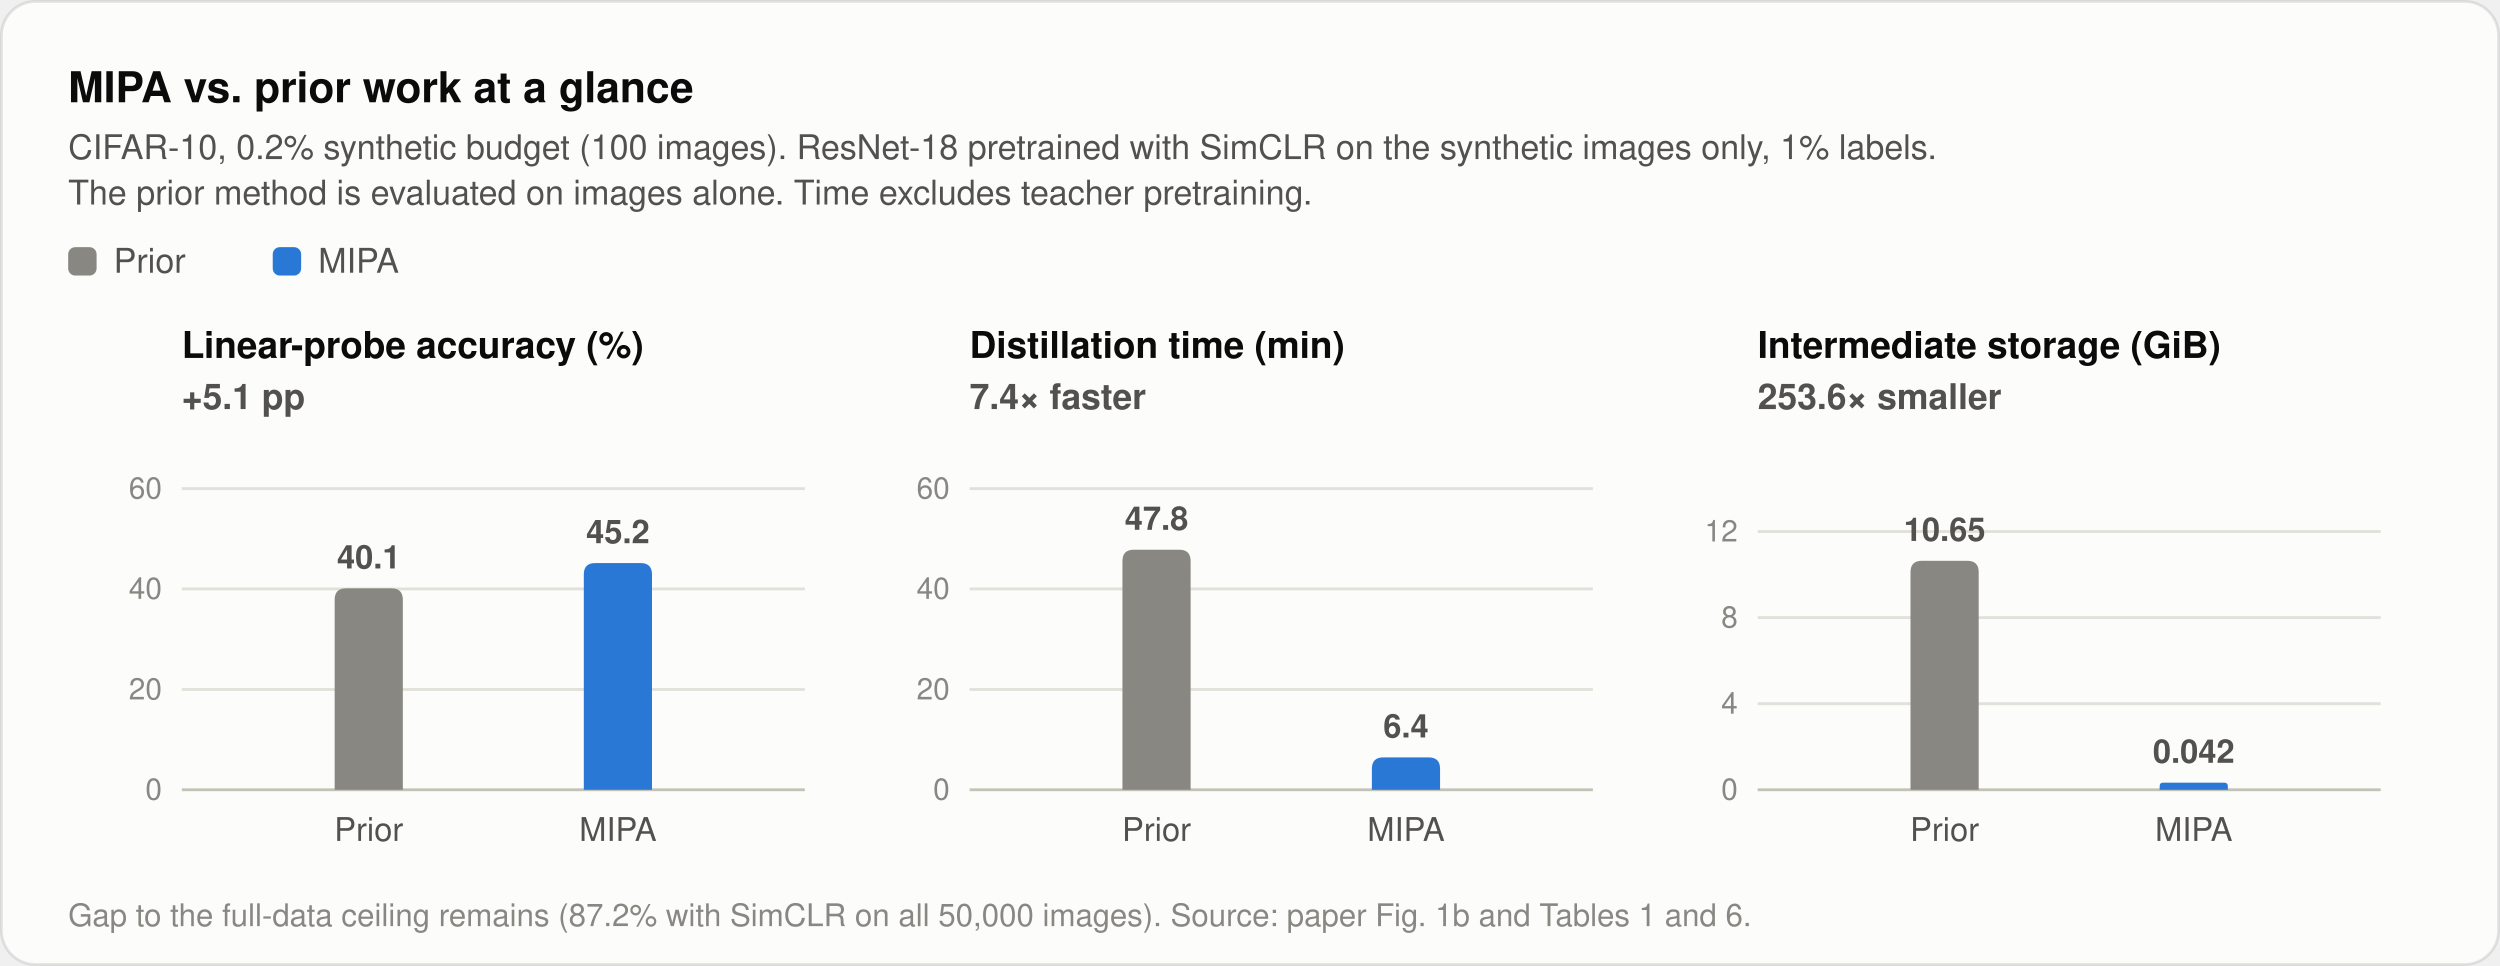
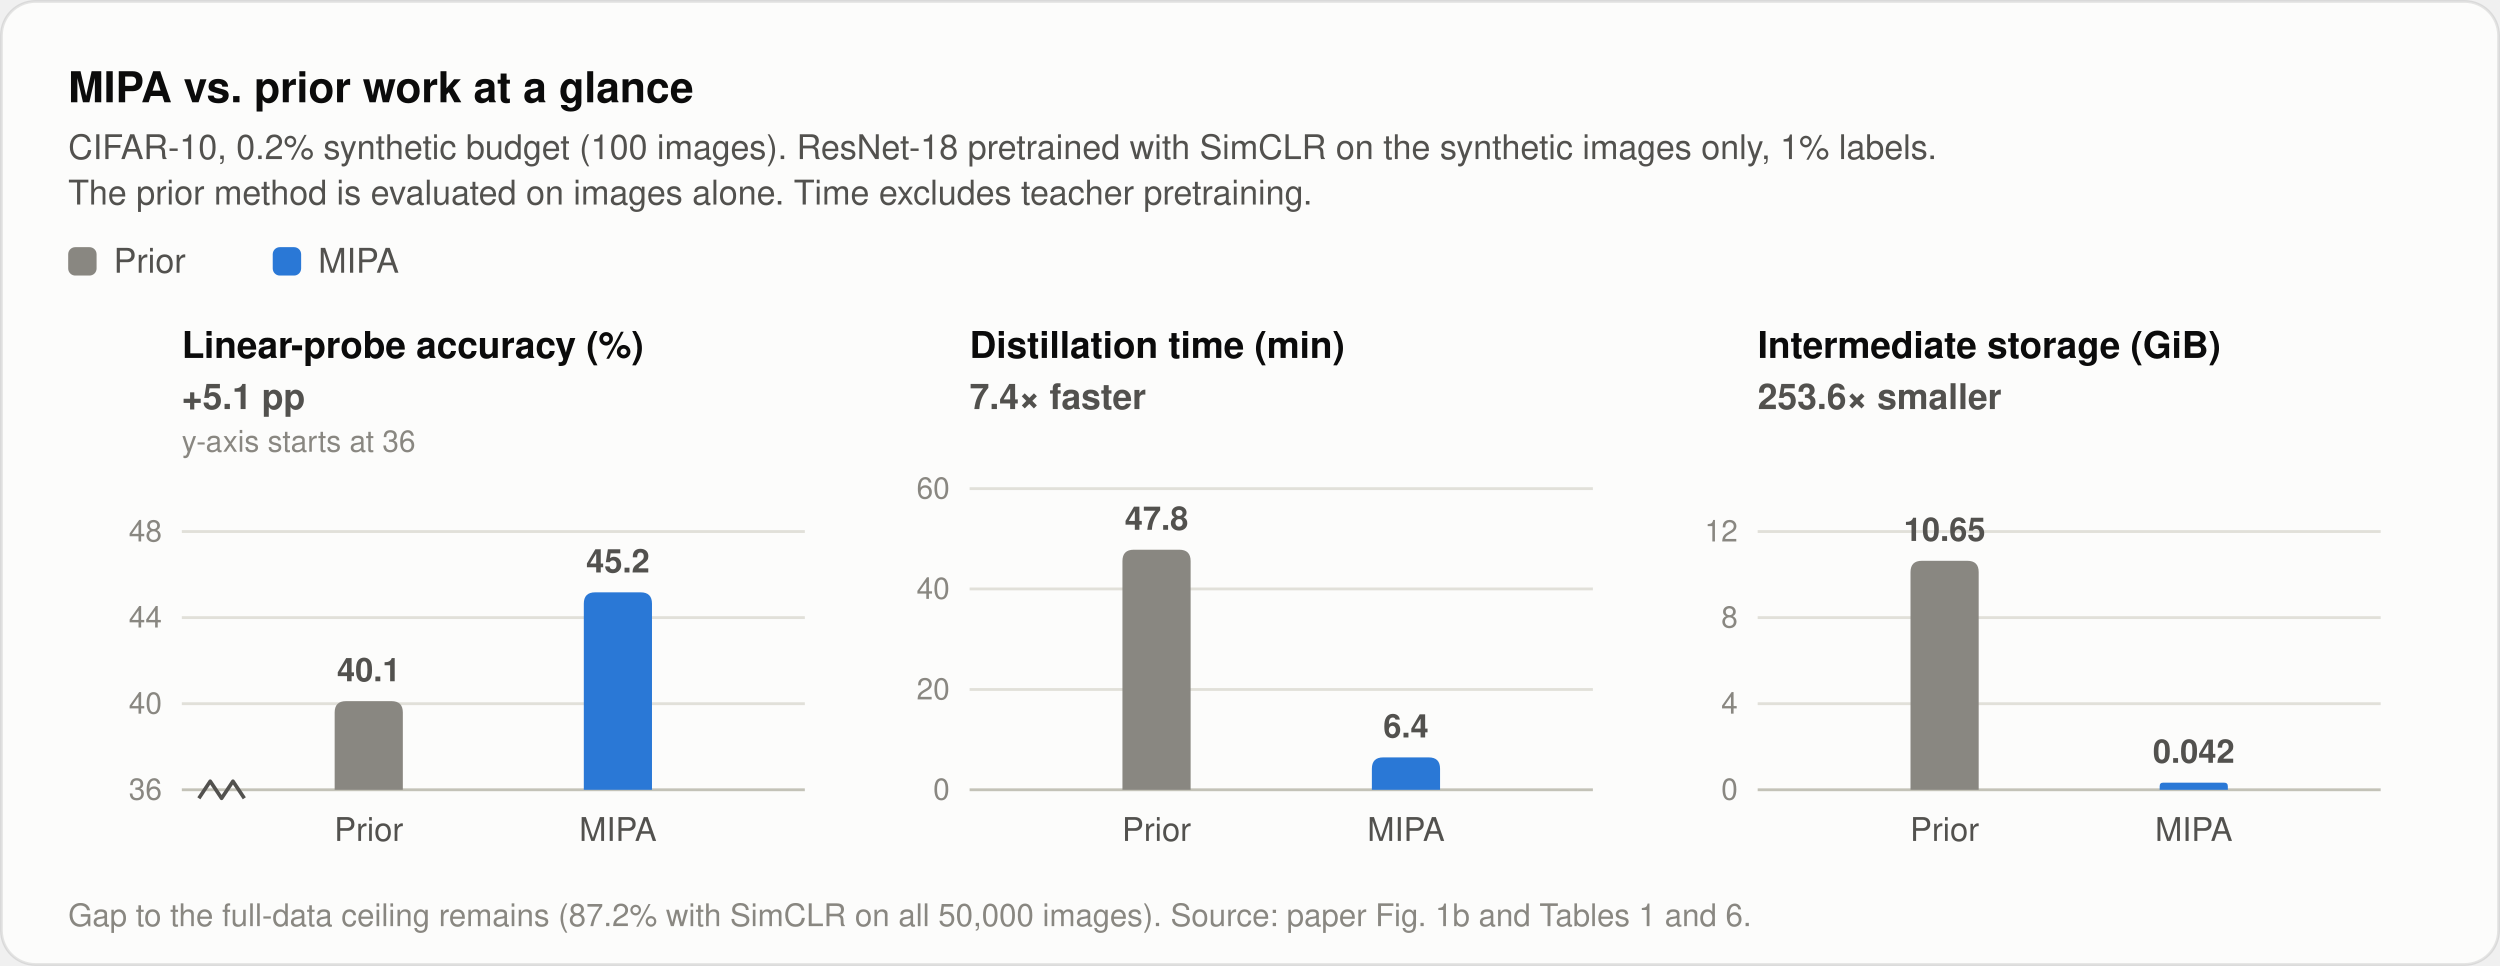
<svg xmlns="http://www.w3.org/2000/svg" viewBox="0 0 880 340" width="880" height="340" role="img" aria-label="MIPA versus the prior method on CIFAR-10 at a 0.2% budget: linear-probe accuracy 45.2 versus 40.1 percent, distillation time 6.4 versus 47.8 minutes, intermediate storage 0.042 versus 10.65 GiB">
  <style>text{font-family:system-ui, -apple-system, 'Segoe UI', Helvetica, Arial, sans-serif}.onblue{fill:#fff}.plate{fill:#fff}.px{image-rendering:pixelated;image-rendering:crisp-edges}.surface{fill:#fcfcfb}.bd{stroke:#0b0b0b;stroke-opacity:.10}.ink{fill:#0b0b0b}.ink2{fill:#52514e}.muted{fill:#898781}.s-grid{stroke:#e1e0d9}.s-axis{stroke:#c3c2b7}.s-ink2{stroke:#52514e}.f-ink2{fill:#52514e}.blue{fill:#2a78d6}.s-blue{stroke:#2a78d6}.orange{fill:#eb6834}.gray{fill:#898781}.s-gray{stroke:#898781}.tile{fill:#0b0b0b;fill-opacity:.035;stroke:#0b0b0b;stroke-opacity:.14}.r0{fill:#cde2fb}.r1{fill:#b7d3f6}.r2{fill:#9ec5f4}.r3{fill:#86b6ef}.r4{fill:#6da7ec}.r5{fill:#5598e7}.r6{fill:#3987e5}.r7{fill:#2a78d6}.r8{fill:#256abf}.r9{fill:#1c5cab}.r10{fill:#184f95}.r11{fill:#104281}.r12{fill:#0d366b}@media (prefers-color-scheme: dark){.surface{fill:#1a1a19}.bd{stroke:#ffffff;stroke-opacity:.10}.ink{fill:#f0efec}.ink2{fill:#c3c2b7}.muted{fill:#898781}.s-grid{stroke:#2c2c2a}.s-axis{stroke:#383835}.s-ink2{stroke:#c3c2b7}.f-ink2{fill:#c3c2b7}.blue{fill:#3987e5}.s-blue{stroke:#3987e5}.orange{fill:#d95926}.gray{fill:#898781}.s-gray{stroke:#898781}.tile{fill:#ffffff;fill-opacity:.05;stroke:#ffffff;stroke-opacity:.14}.r0{fill:#0d366b}.r1{fill:#104281}.r2{fill:#184f95}.r3{fill:#1c5cab}.r4{fill:#256abf}.r5{fill:#2a78d6}.r6{fill:#3987e5}.r7{fill:#5598e7}.r8{fill:#6da7ec}.r9{fill:#86b6ef}.r10{fill:#9ec5f4}.r11{fill:#b7d3f6}.r12{fill:#cde2fb}}</style>
  <defs />
  <rect x="0.5" y="0.5" width="879.0" height="339.0" rx="12" class="surface bd" />
  <text x="24.0" y="36.0" class="ink" font-size="15" font-weight="600" text-anchor="start">MIPA vs. prior work at a glance</text>
  <text x="24.0" y="56.0" class="ink2" font-size="12" font-weight="400" text-anchor="start">CIFAR-10, 0.2% synthetic budget (100 images). ResNet-18 pretrained with SimCLR on the synthetic images only, 1% labels.</text>
  <text x="24.0" y="72.0" class="ink2" font-size="12" font-weight="400" text-anchor="start">The prior method is evaluated on images alone. Time excludes teacher pretraining.</text>
  <rect x="24.0" y="87.0" width="10.0" height="10.0" rx="2.5" class="gray" />
  <text x="40.0" y="96.0" class="ink2" font-size="12" font-weight="400" text-anchor="start">Prior</text>
  <rect x="96.0" y="87.0" width="10.0" height="10.0" rx="2.5" class="blue" />
  <text x="112.0" y="96.0" class="ink2" font-size="12" font-weight="400" text-anchor="start">MIPA</text>
  <text x="64.0" y="126.0" class="ink" font-size="13" font-weight="600" text-anchor="start">Linear-probe accuracy (%)</text>
  <text x="64.0" y="144.0" class="ink2" font-size="12.5" font-weight="600" text-anchor="start">+5.1 pp</text>
-   <text x="57.0" y="281.5" class="muted" font-size="10.5" font-weight="400" text-anchor="end">0</text>
-   <line x1="64.0" y1="242.7" x2="283.3" y2="242.7" class="s-grid" stroke-width="1" />
-   <text x="57.0" y="246.2" class="muted" font-size="10.5" font-weight="400" text-anchor="end">20</text>
-   <line x1="64.0" y1="207.3" x2="283.3" y2="207.3" class="s-grid" stroke-width="1" />
-   <text x="57.0" y="210.8" class="muted" font-size="10.5" font-weight="400" text-anchor="end">40</text>
-   <line x1="64.0" y1="172.0" x2="283.3" y2="172.0" class="s-grid" stroke-width="1" />
-   <text x="57.0" y="175.5" class="muted" font-size="10.5" font-weight="400" text-anchor="end">60</text>
+   <text x="64.0" y="159.0" class="muted" font-size="10.5" font-weight="400" text-anchor="start">y-axis starts at 36</text>
+   <text x="57.0" y="281.5" class="muted" font-size="10.5" font-weight="400" text-anchor="end">36</text>
+   <line x1="64.0" y1="247.7" x2="283.3" y2="247.7" class="s-grid" stroke-width="1" />
+   <text x="57.0" y="251.2" class="muted" font-size="10.5" font-weight="400" text-anchor="end">40</text>
+   <line x1="64.0" y1="217.4" x2="283.3" y2="217.4" class="s-grid" stroke-width="1" />
+   <text x="57.0" y="220.9" class="muted" font-size="10.5" font-weight="400" text-anchor="end">44</text>
+   <line x1="64.0" y1="187.1" x2="283.3" y2="187.1" class="s-grid" stroke-width="1" />
+   <text x="57.0" y="190.6" class="muted" font-size="10.5" font-weight="400" text-anchor="end">48</text>
  <line x1="64.0" y1="278.0" x2="283.3" y2="278.0" class="s-axis" stroke-width="1" />
-   <path d="M117.8,278.0 V211.1 Q117.8,207.1 121.8,207.1 H137.8 Q141.8,207.1 141.8,211.1 V278.0 Z" class="gray" />
-   <text x="129.8" y="200.1" class="ink2" font-size="11.5" font-weight="600" text-anchor="middle">40.1</text>
+   <path d="M70.0,281.0 l4,-6 l4,6 l4,-6 l4,6" fill="none" class="s-ink2" stroke-width="1.3" stroke-linejoin="round" />
+   <path d="M117.8,278.0 V250.8 Q117.8,246.8 121.8,246.8 H137.8 Q141.8,246.8 141.8,250.8 V278.0 Z" class="gray" />
+   <text x="129.8" y="239.8" class="ink2" font-size="11.5" font-weight="600" text-anchor="middle">40.1</text>
  <text x="129.8" y="296.0" class="ink2" font-size="11.5" font-weight="400" text-anchor="middle">Prior</text>
-   <path d="M205.5,278.0 V202.2 Q205.5,198.2 209.5,198.2 H225.5 Q229.5,198.2 229.5,202.2 V278.0 Z" class="blue" />
-   <text x="217.5" y="191.2" class="ink2" font-size="11.5" font-weight="600" text-anchor="middle">45.2</text>
+   <path d="M205.5,278.0 V212.5 Q205.5,208.5 209.5,208.5 H225.5 Q229.5,208.5 229.5,212.5 V278.0 Z" class="blue" />
+   <text x="217.5" y="201.5" class="ink2" font-size="11.5" font-weight="600" text-anchor="middle">45.2</text>
  <text x="217.5" y="296.0" class="ink2" font-size="11.5" font-weight="400" text-anchor="middle">MIPA</text>
  <text x="341.3" y="126.0" class="ink" font-size="13" font-weight="600" text-anchor="start">Distillation time (min)</text>
  <text x="341.3" y="144.0" class="ink2" font-size="12.5" font-weight="600" text-anchor="start">7.4× faster</text>
  <text x="334.3" y="281.5" class="muted" font-size="10.5" font-weight="400" text-anchor="end">0</text>
  <line x1="341.3" y1="242.7" x2="560.7" y2="242.7" class="s-grid" stroke-width="1" />
  <text x="334.3" y="246.2" class="muted" font-size="10.5" font-weight="400" text-anchor="end">20</text>
  <line x1="341.3" y1="207.3" x2="560.7" y2="207.3" class="s-grid" stroke-width="1" />
  <text x="334.3" y="210.8" class="muted" font-size="10.5" font-weight="400" text-anchor="end">40</text>
  <line x1="341.3" y1="172.0" x2="560.7" y2="172.0" class="s-grid" stroke-width="1" />
  <text x="334.3" y="175.5" class="muted" font-size="10.5" font-weight="400" text-anchor="end">60</text>
  <line x1="341.3" y1="278.0" x2="560.7" y2="278.0" class="s-axis" stroke-width="1" />
  <path d="M395.1,278.0 V197.5 Q395.1,193.5 399.1,193.5 H415.1 Q419.1,193.5 419.1,197.5 V278.0 Z" class="gray" />
  <text x="407.1" y="186.5" class="ink2" font-size="11.5" font-weight="600" text-anchor="middle">47.8</text>
  <text x="407.1" y="296.0" class="ink2" font-size="11.5" font-weight="400" text-anchor="middle">Prior</text>
  <path d="M482.9,278.0 V270.6 Q482.9,266.6 486.9,266.6 H502.9 Q506.9,266.6 506.9,270.6 V278.0 Z" class="blue" />
  <text x="494.9" y="259.6" class="ink2" font-size="11.5" font-weight="600" text-anchor="middle">6.4</text>
  <text x="494.9" y="296.0" class="ink2" font-size="11.5" font-weight="400" text-anchor="middle">MIPA</text>
  <text x="618.7" y="126.0" class="ink" font-size="13" font-weight="600" text-anchor="start">Intermediate storage (GiB)</text>
  <text x="618.7" y="144.0" class="ink2" font-size="12.5" font-weight="600" text-anchor="start">253.6× smaller</text>
  <text x="611.7" y="281.5" class="muted" font-size="10.5" font-weight="400" text-anchor="end">0</text>
  <line x1="618.7" y1="247.7" x2="838.0" y2="247.7" class="s-grid" stroke-width="1" />
  <text x="611.7" y="251.2" class="muted" font-size="10.5" font-weight="400" text-anchor="end">4</text>
  <line x1="618.7" y1="217.4" x2="838.0" y2="217.4" class="s-grid" stroke-width="1" />
  <text x="611.7" y="220.9" class="muted" font-size="10.5" font-weight="400" text-anchor="end">8</text>
  <line x1="618.7" y1="187.1" x2="838.0" y2="187.1" class="s-grid" stroke-width="1" />
  <text x="611.7" y="190.6" class="muted" font-size="10.5" font-weight="400" text-anchor="end">12</text>
  <line x1="618.7" y1="278.0" x2="838.0" y2="278.0" class="s-axis" stroke-width="1" />
  <path d="M672.5,278.0 V201.4 Q672.5,197.4 676.5,197.4 H692.5 Q696.5,197.4 696.5,201.4 V278.0 Z" class="gray" />
  <text x="684.5" y="190.4" class="ink2" font-size="11.5" font-weight="600" text-anchor="middle">10.65</text>
  <text x="684.5" y="296.0" class="ink2" font-size="11.5" font-weight="400" text-anchor="middle">Prior</text>
  <path d="M760.2,278.0 V276.8 Q760.2,275.5 761.4,275.5 H782.9 Q784.2,275.5 784.2,276.8 V278.0 Z" class="blue" />
  <text x="772.2" y="268.5" class="ink2" font-size="11.5" font-weight="600" text-anchor="middle">0.042</text>
  <text x="772.2" y="296.0" class="ink2" font-size="11.5" font-weight="400" text-anchor="middle">MIPA</text>
  <text x="24.0" y="326.0" class="muted" font-size="11" font-weight="400" text-anchor="start">Gap to the full-data ceiling remains (87.2% with SimCLR on all 50,000 images). Source: paper Fig. 1b and Tables 1 and 6.</text>
</svg>
